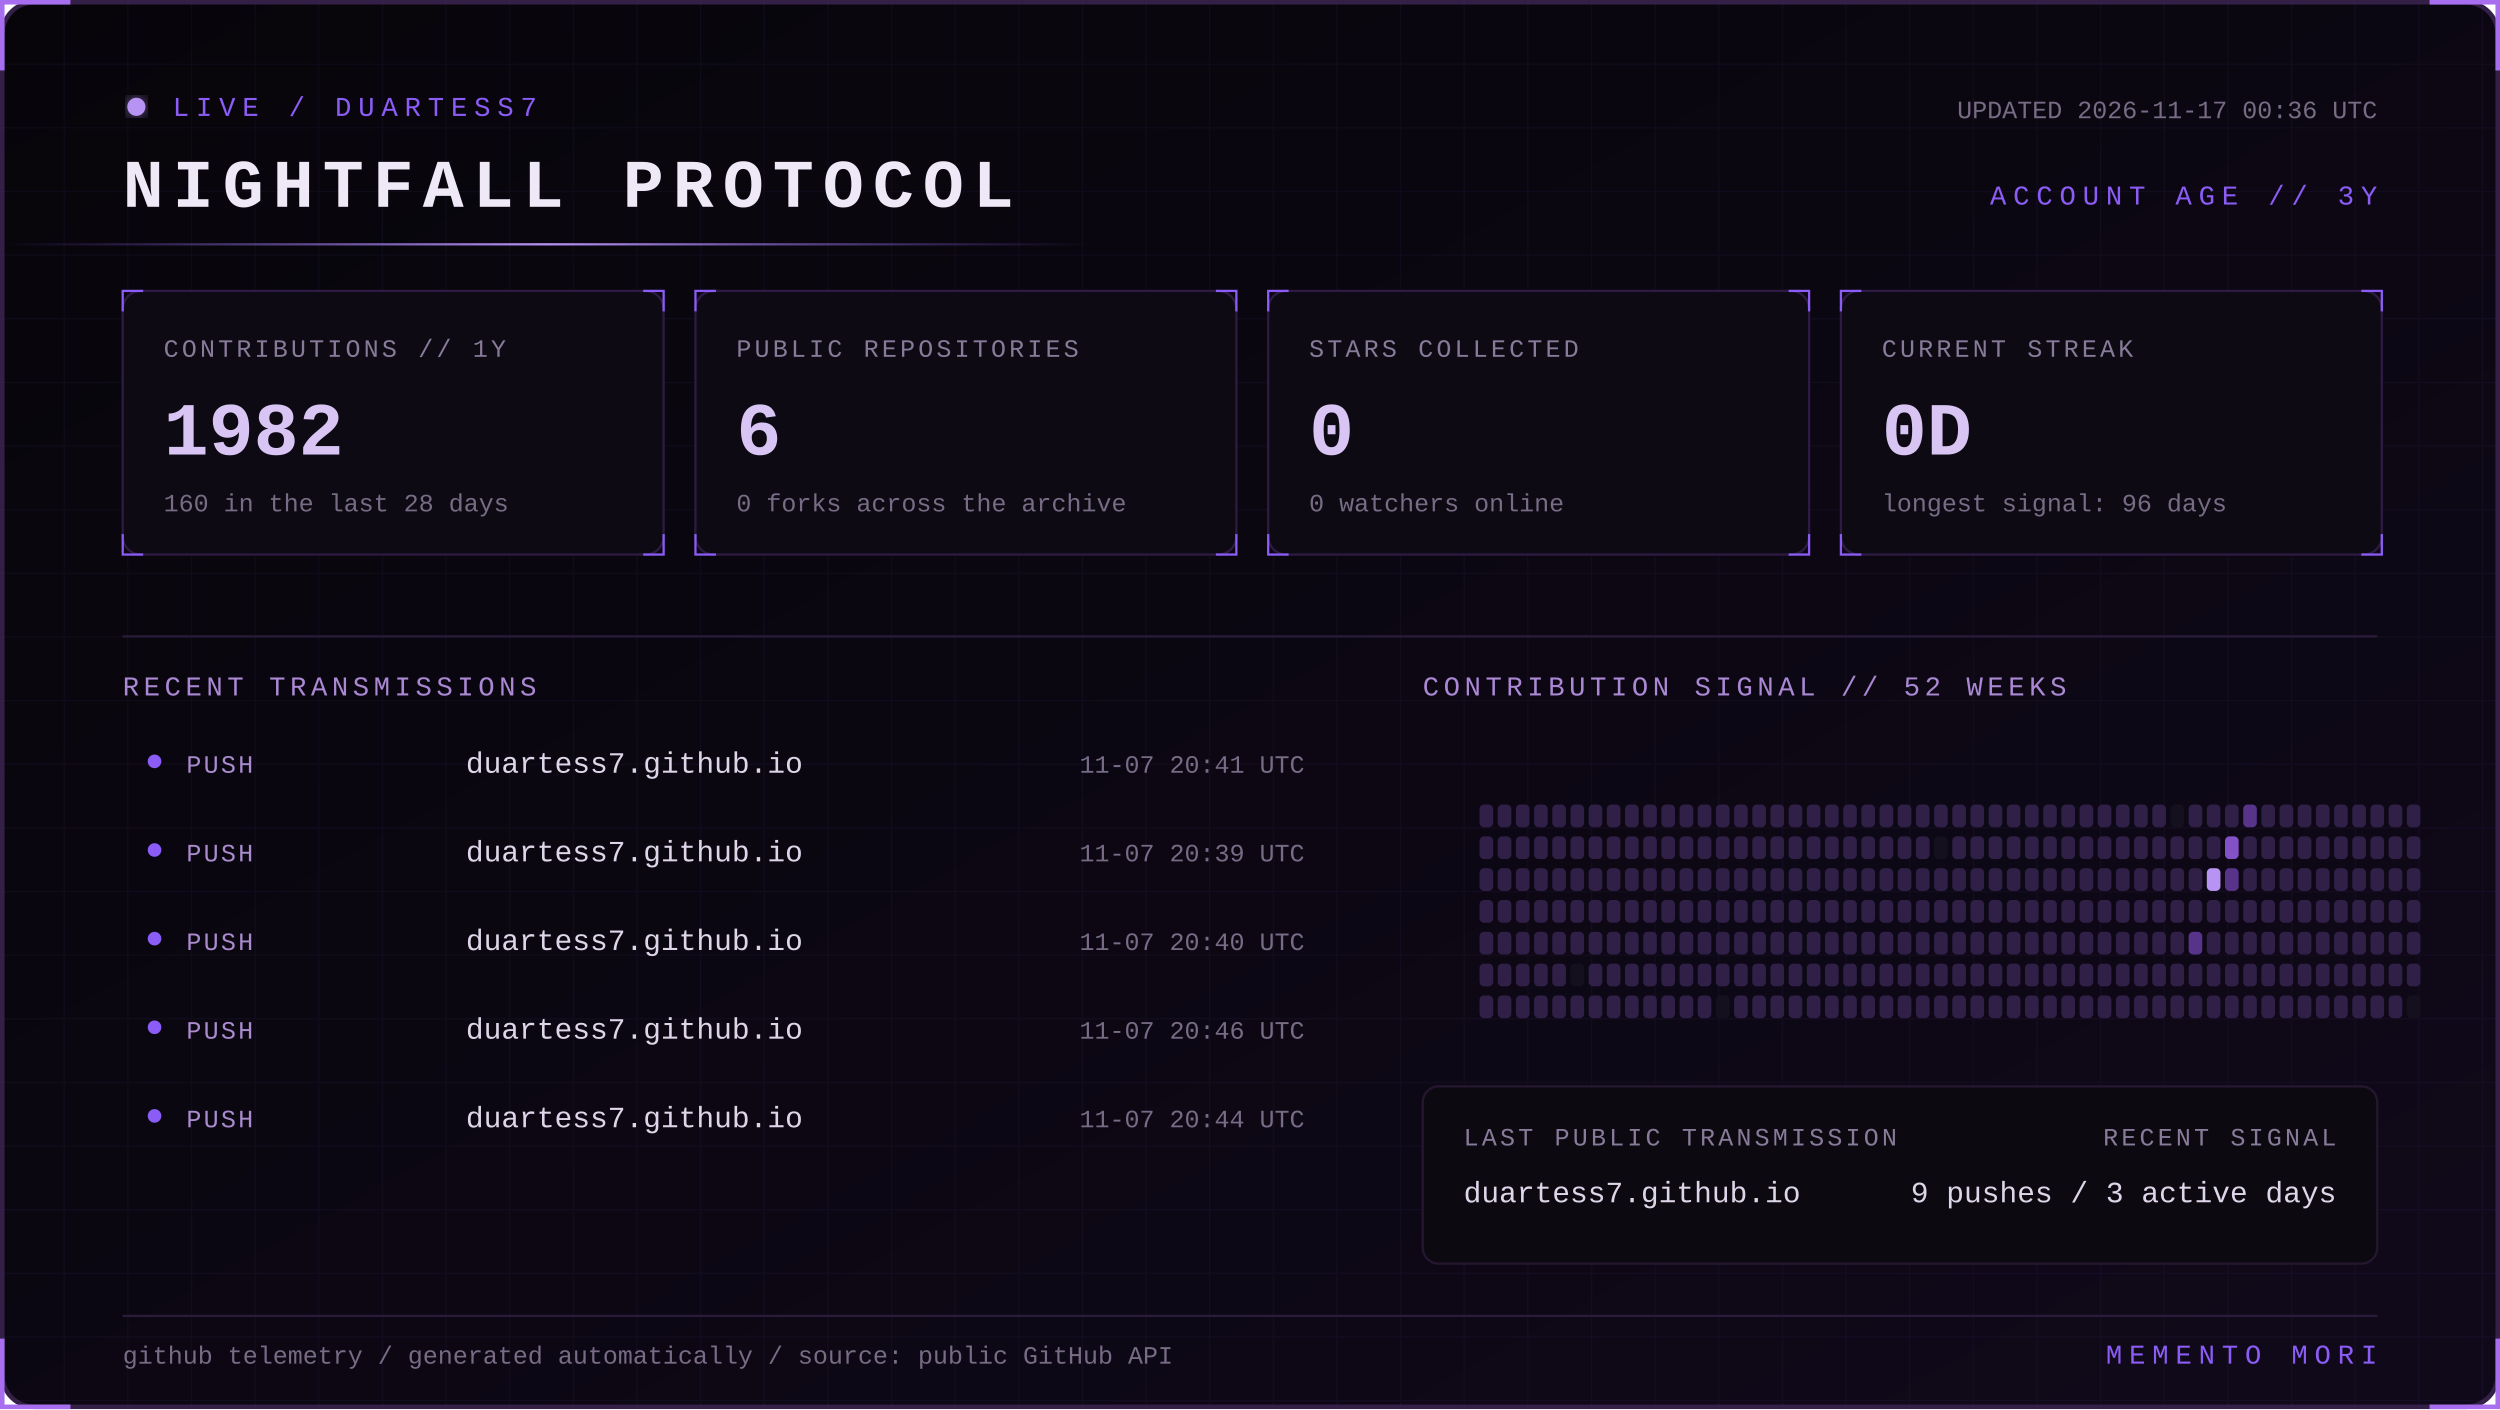
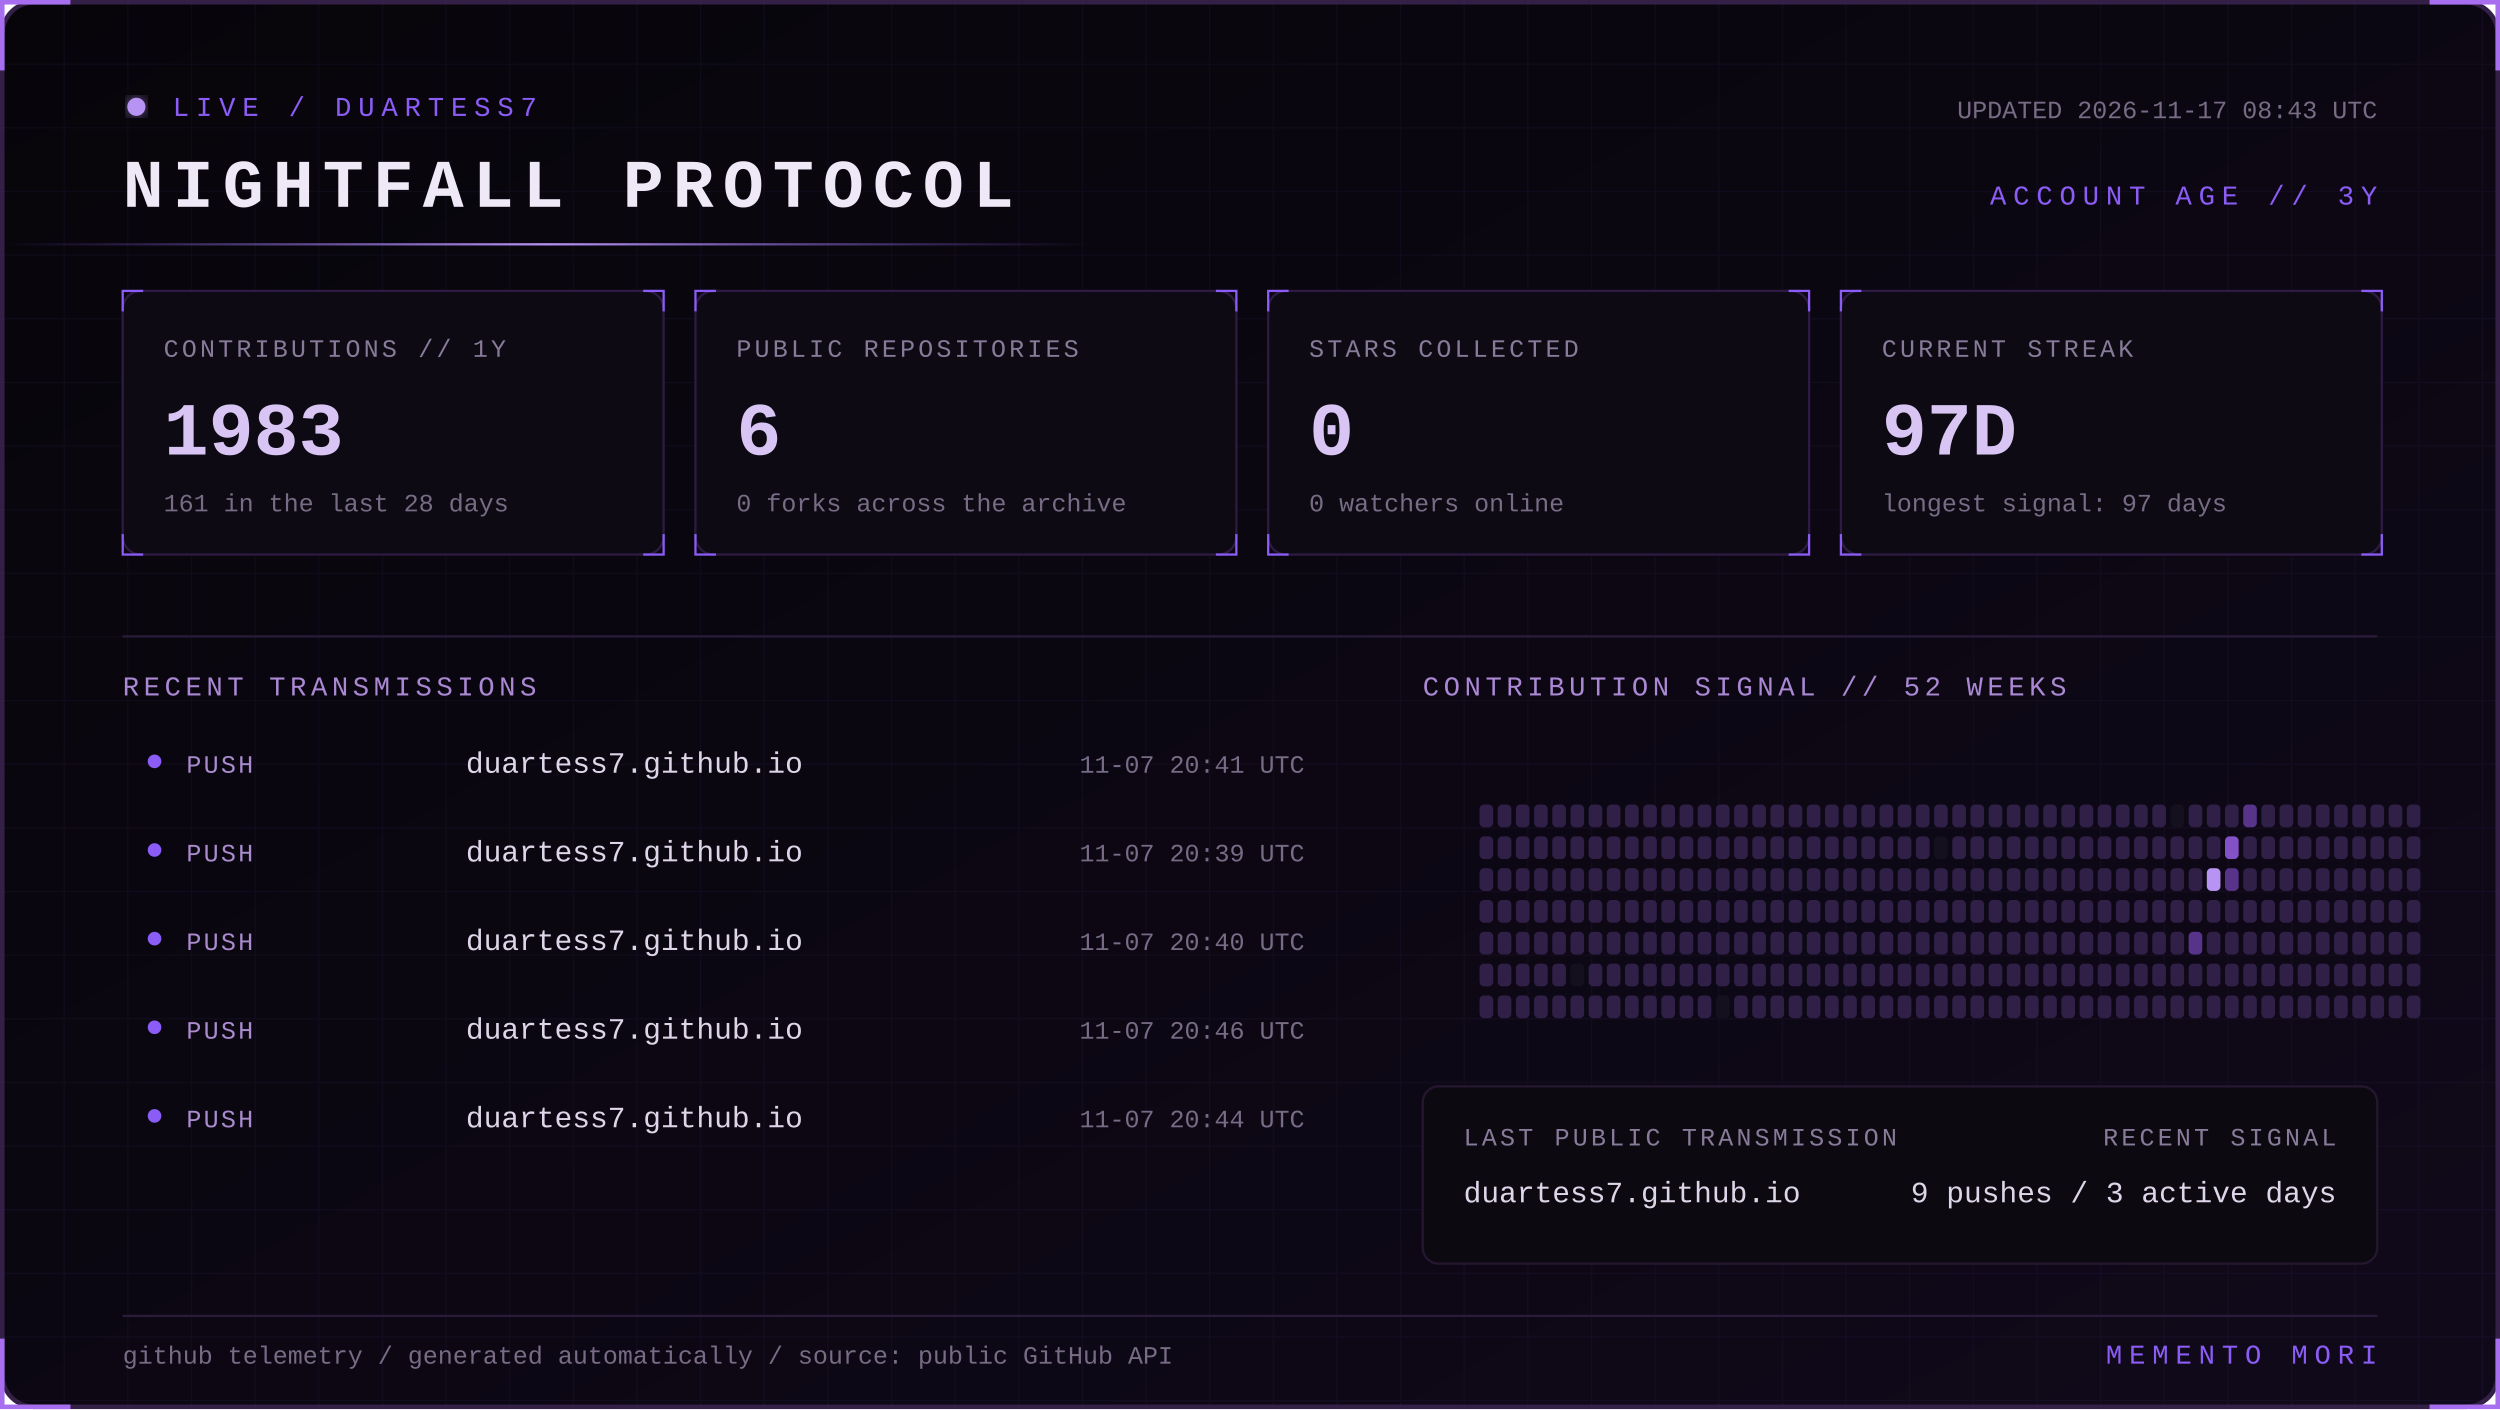
<svg xmlns="http://www.w3.org/2000/svg" width="1100" height="620" viewBox="0 0 1100 620" role="img" aria-labelledby="title desc">
  <defs>
    <linearGradient id="bg" x1="0" y1="0" x2="1" y2="1">
      <stop stop-color="#07050a" />
      <stop offset="1" stop-color="#10091a" />
    </linearGradient>
    <linearGradient id="beam">
      <stop stop-color="#8b5cf6" stop-opacity="0" />
      <stop offset=".5" stop-color="#b794f4" />
      <stop offset="1" stop-color="#8b5cf6" stop-opacity="0" />
    </linearGradient>
    <filter id="glow">
      <feGaussianBlur stdDeviation="4" result="b" />
      <feMerge>
        <feMergeNode in="b" />
        <feMergeNode in="SourceGraphic" />
      </feMerge>
    </filter>
    <pattern id="grid" width="28" height="28" patternUnits="userSpaceOnUse">
      <path d="M28 0H0V28" fill="none" stroke="#8b5cf6" stroke-opacity=".055" />
    </pattern>
    <style>
      text { font-family: Consolas, 'Courier New', monospace; }
      .kicker { fill:#8b5cf6; font-size:12px; letter-spacing:3px; }
      .title { fill:#eee8f7; font-size:30px; font-weight:700; letter-spacing:4px; }
      .label { fill:#887a99; font-size:11px; letter-spacing:1.4px; }
      .value { fill:#d8c5f4; font-size:33px; font-weight:700; }
      .detail,.pct { fill:#776b85; font-size:11px; }
      .section { fill:#aa88d4; font-size:12px; letter-spacing:2px; }
      .lang { fill:#ded5e8; font-size:13px; }
      .event { fill:#a98bce; font-size:11px; letter-spacing:1px; }
      .scan { animation:scan 5s linear infinite; }
      .blink { animation:blink 1.6s step-end infinite; }
      @keyframes scan { from { transform:translateX(-500px) } to { transform:translateX(1100px) } }
      @keyframes blink { 50% { opacity:.25 } }
    </style>
  </defs>
  <rect x="1" y="1" width="1098" height="618" rx="14" fill="url(#bg)" stroke="#342047" stroke-width="2" />
  <rect x="1" y="1" width="1098" height="618" rx="14" fill="url(#grid)" />
  <path d="M31 1H1v30 M1069 1h30v30 M1099 589v30h-30 M31 619H1v-30" stroke="#a76ff0" stroke-width="2" fill="none" />
  <g transform="translate(54 42)">
    <circle cx="6" cy="5" r="4" fill="#b794f4" filter="url(#glow)" class="blink" />
    <text x="22" y="9" class="kicker">LIVE / DUARTESS7</text>
    <text y="49" class="title">NIGHTFALL PROTOCOL</text>
-     <text x="992" y="10" text-anchor="end" class="detail">UPDATED 2026-11-17 00:36 UTC</text>
+     <text x="992" y="10" text-anchor="end" class="detail">UPDATED 2026-11-17 08:43 UTC</text>
    <text x="992" y="48" text-anchor="end" class="kicker">ACCOUNT AGE // 3Y</text>
  </g>
  <rect y="107" width="480" height="1" fill="url(#beam)" class="scan" />
  <g transform="translate(54 128)">
    <rect width="238" height="116" rx="8" fill="#0d0a13" stroke="#2d1b43" />
    <path d="M0 9V0h9 M229 0h9v9 M238 107v9h-9 M9 116H0v-9" stroke="#8b5cf6" fill="none" />
    <text x="18" y="29" class="label">CONTRIBUTIONS // 1Y</text>
-     <text x="18" y="72" class="value">1982</text>
-     <text x="18" y="97" class="detail">160 in the last 28 days</text>
+     <text x="18" y="72" class="value">1983</text>
+     <text x="18" y="97" class="detail">161 in the last 28 days</text>
  </g>
  <g transform="translate(306 128)">
    <rect width="238" height="116" rx="8" fill="#0d0a13" stroke="#2d1b43" />
    <path d="M0 9V0h9 M229 0h9v9 M238 107v9h-9 M9 116H0v-9" stroke="#8b5cf6" fill="none" />
    <text x="18" y="29" class="label">PUBLIC REPOSITORIES</text>
    <text x="18" y="72" class="value">6</text>
    <text x="18" y="97" class="detail">0 forks across the archive</text>
  </g>
  <g transform="translate(558 128)">
    <rect width="238" height="116" rx="8" fill="#0d0a13" stroke="#2d1b43" />
    <path d="M0 9V0h9 M229 0h9v9 M238 107v9h-9 M9 116H0v-9" stroke="#8b5cf6" fill="none" />
    <text x="18" y="29" class="label">STARS COLLECTED</text>
    <text x="18" y="72" class="value">0</text>
    <text x="18" y="97" class="detail">0 watchers online</text>
  </g>
  <g transform="translate(810 128)">
    <rect width="238" height="116" rx="8" fill="#0d0a13" stroke="#2d1b43" />
    <path d="M0 9V0h9 M229 0h9v9 M238 107v9h-9 M9 116H0v-9" stroke="#8b5cf6" fill="none" />
    <text x="18" y="29" class="label">CURRENT STREAK</text>
-     <text x="18" y="72" class="value">0D</text>
-     <text x="18" y="97" class="detail">longest signal: 96 days</text>
+     <text x="18" y="72" class="value">97D</text>
+     <text x="18" y="97" class="detail">longest signal: 97 days</text>
  </g>
  <path d="M54 280H1046" stroke="#291b39" />
  <text x="54" y="306" class="section">RECENT TRANSMISSIONS</text>
  <text x="626" y="306" class="section">CONTRIBUTION SIGNAL // 52 WEEKS</text>
  <circle cx="68" cy="335" r="3" fill="#8b5cf6" />
  <text x="82" y="340" class="event">PUSH</text>
  <text x="205" y="340" class="lang">duartess7.github.io</text>
  <text x="574" y="340" text-anchor="end" class="pct">11-07 20:41 UTC</text>
  <circle cx="68" cy="374" r="3" fill="#8b5cf6" />
  <text x="82" y="379" class="event">PUSH</text>
  <text x="205" y="379" class="lang">duartess7.github.io</text>
  <text x="574" y="379" text-anchor="end" class="pct">11-07 20:39 UTC</text>
  <circle cx="68" cy="413" r="3" fill="#8b5cf6" />
  <text x="82" y="418" class="event">PUSH</text>
  <text x="205" y="418" class="lang">duartess7.github.io</text>
  <text x="574" y="418" text-anchor="end" class="pct">11-07 20:40 UTC</text>
  <circle cx="68" cy="452" r="3" fill="#8b5cf6" />
  <text x="82" y="457" class="event">PUSH</text>
  <text x="205" y="457" class="lang">duartess7.github.io</text>
  <text x="574" y="457" text-anchor="end" class="pct">11-07 20:46 UTC</text>
  <circle cx="68" cy="491" r="3" fill="#8b5cf6" />
  <text x="82" y="496" class="event">PUSH</text>
  <text x="205" y="496" class="lang">duartess7.github.io</text>
  <text x="574" y="496" text-anchor="end" class="pct">11-07 20:44 UTC</text>
  <g>
    <rect x="651" y="354" width="6" height="10" rx="2" fill="#302047" />
    <rect x="651" y="368" width="6" height="10" rx="2" fill="#302047" />
    <rect x="651" y="382" width="6" height="10" rx="2" fill="#302047" />
    <rect x="651" y="396" width="6" height="10" rx="2" fill="#302047" />
    <rect x="651" y="410" width="6" height="10" rx="2" fill="#302047" />
    <rect x="651" y="424" width="6" height="10" rx="2" fill="#302047" />
    <rect x="651" y="438" width="6" height="10" rx="2" fill="#302047" />
    <rect x="659" y="354" width="6" height="10" rx="2" fill="#302047" />
    <rect x="659" y="368" width="6" height="10" rx="2" fill="#302047" />
    <rect x="659" y="382" width="6" height="10" rx="2" fill="#302047" />
    <rect x="659" y="396" width="6" height="10" rx="2" fill="#302047" />
    <rect x="659" y="410" width="6" height="10" rx="2" fill="#302047" />
    <rect x="659" y="424" width="6" height="10" rx="2" fill="#302047" />
    <rect x="659" y="438" width="6" height="10" rx="2" fill="#302047" />
    <rect x="667" y="354" width="6" height="10" rx="2" fill="#302047" />
    <rect x="667" y="368" width="6" height="10" rx="2" fill="#302047" />
    <rect x="667" y="382" width="6" height="10" rx="2" fill="#302047" />
    <rect x="667" y="396" width="6" height="10" rx="2" fill="#302047" />
    <rect x="667" y="410" width="6" height="10" rx="2" fill="#302047" />
    <rect x="667" y="424" width="6" height="10" rx="2" fill="#302047" />
    <rect x="667" y="438" width="6" height="10" rx="2" fill="#302047" />
    <rect x="675" y="354" width="6" height="10" rx="2" fill="#302047" />
    <rect x="675" y="368" width="6" height="10" rx="2" fill="#302047" />
    <rect x="675" y="382" width="6" height="10" rx="2" fill="#302047" />
    <rect x="675" y="396" width="6" height="10" rx="2" fill="#302047" />
    <rect x="675" y="410" width="6" height="10" rx="2" fill="#302047" />
    <rect x="675" y="424" width="6" height="10" rx="2" fill="#302047" />
    <rect x="675" y="438" width="6" height="10" rx="2" fill="#302047" />
    <rect x="683" y="354" width="6" height="10" rx="2" fill="#302047" />
    <rect x="683" y="368" width="6" height="10" rx="2" fill="#302047" />
    <rect x="683" y="382" width="6" height="10" rx="2" fill="#302047" />
    <rect x="683" y="396" width="6" height="10" rx="2" fill="#302047" />
    <rect x="683" y="410" width="6" height="10" rx="2" fill="#302047" />
    <rect x="683" y="424" width="6" height="10" rx="2" fill="#302047" />
    <rect x="683" y="438" width="6" height="10" rx="2" fill="#302047" />
    <rect x="691" y="354" width="6" height="10" rx="2" fill="#302047" />
    <rect x="691" y="368" width="6" height="10" rx="2" fill="#302047" />
    <rect x="691" y="382" width="6" height="10" rx="2" fill="#302047" />
    <rect x="691" y="396" width="6" height="10" rx="2" fill="#302047" />
    <rect x="691" y="410" width="6" height="10" rx="2" fill="#302047" />
    <rect x="691" y="424" width="6" height="10" rx="2" fill="#15101d" />
    <rect x="691" y="438" width="6" height="10" rx="2" fill="#302047" />
    <rect x="699" y="354" width="6" height="10" rx="2" fill="#302047" />
    <rect x="699" y="368" width="6" height="10" rx="2" fill="#302047" />
    <rect x="699" y="382" width="6" height="10" rx="2" fill="#302047" />
    <rect x="699" y="396" width="6" height="10" rx="2" fill="#302047" />
    <rect x="699" y="410" width="6" height="10" rx="2" fill="#302047" />
    <rect x="699" y="424" width="6" height="10" rx="2" fill="#302047" />
    <rect x="699" y="438" width="6" height="10" rx="2" fill="#302047" />
    <rect x="707" y="354" width="6" height="10" rx="2" fill="#302047" />
    <rect x="707" y="368" width="6" height="10" rx="2" fill="#302047" />
    <rect x="707" y="382" width="6" height="10" rx="2" fill="#302047" />
    <rect x="707" y="396" width="6" height="10" rx="2" fill="#302047" />
    <rect x="707" y="410" width="6" height="10" rx="2" fill="#302047" />
    <rect x="707" y="424" width="6" height="10" rx="2" fill="#302047" />
    <rect x="707" y="438" width="6" height="10" rx="2" fill="#302047" />
    <rect x="715" y="354" width="6" height="10" rx="2" fill="#302047" />
    <rect x="715" y="368" width="6" height="10" rx="2" fill="#302047" />
    <rect x="715" y="382" width="6" height="10" rx="2" fill="#302047" />
    <rect x="715" y="396" width="6" height="10" rx="2" fill="#302047" />
    <rect x="715" y="410" width="6" height="10" rx="2" fill="#302047" />
    <rect x="715" y="424" width="6" height="10" rx="2" fill="#302047" />
    <rect x="715" y="438" width="6" height="10" rx="2" fill="#302047" />
    <rect x="723" y="354" width="6" height="10" rx="2" fill="#302047" />
    <rect x="723" y="368" width="6" height="10" rx="2" fill="#302047" />
    <rect x="723" y="382" width="6" height="10" rx="2" fill="#302047" />
    <rect x="723" y="396" width="6" height="10" rx="2" fill="#302047" />
    <rect x="723" y="410" width="6" height="10" rx="2" fill="#302047" />
    <rect x="723" y="424" width="6" height="10" rx="2" fill="#302047" />
    <rect x="723" y="438" width="6" height="10" rx="2" fill="#302047" />
    <rect x="731" y="354" width="6" height="10" rx="2" fill="#302047" />
    <rect x="731" y="368" width="6" height="10" rx="2" fill="#302047" />
    <rect x="731" y="382" width="6" height="10" rx="2" fill="#302047" />
    <rect x="731" y="396" width="6" height="10" rx="2" fill="#302047" />
    <rect x="731" y="410" width="6" height="10" rx="2" fill="#302047" />
    <rect x="731" y="424" width="6" height="10" rx="2" fill="#302047" />
    <rect x="731" y="438" width="6" height="10" rx="2" fill="#302047" />
    <rect x="739" y="354" width="6" height="10" rx="2" fill="#302047" />
    <rect x="739" y="368" width="6" height="10" rx="2" fill="#302047" />
    <rect x="739" y="382" width="6" height="10" rx="2" fill="#302047" />
    <rect x="739" y="396" width="6" height="10" rx="2" fill="#302047" />
    <rect x="739" y="410" width="6" height="10" rx="2" fill="#302047" />
    <rect x="739" y="424" width="6" height="10" rx="2" fill="#302047" />
    <rect x="739" y="438" width="6" height="10" rx="2" fill="#302047" />
    <rect x="747" y="354" width="6" height="10" rx="2" fill="#302047" />
    <rect x="747" y="368" width="6" height="10" rx="2" fill="#302047" />
    <rect x="747" y="382" width="6" height="10" rx="2" fill="#302047" />
    <rect x="747" y="396" width="6" height="10" rx="2" fill="#302047" />
    <rect x="747" y="410" width="6" height="10" rx="2" fill="#302047" />
    <rect x="747" y="424" width="6" height="10" rx="2" fill="#302047" />
    <rect x="747" y="438" width="6" height="10" rx="2" fill="#302047" />
    <rect x="755" y="354" width="6" height="10" rx="2" fill="#302047" />
    <rect x="755" y="368" width="6" height="10" rx="2" fill="#302047" />
    <rect x="755" y="382" width="6" height="10" rx="2" fill="#302047" />
    <rect x="755" y="396" width="6" height="10" rx="2" fill="#302047" />
    <rect x="755" y="410" width="6" height="10" rx="2" fill="#302047" />
    <rect x="755" y="424" width="6" height="10" rx="2" fill="#302047" />
    <rect x="755" y="438" width="6" height="10" rx="2" fill="#15101d" />
    <rect x="763" y="354" width="6" height="10" rx="2" fill="#302047" />
    <rect x="763" y="368" width="6" height="10" rx="2" fill="#302047" />
    <rect x="763" y="382" width="6" height="10" rx="2" fill="#302047" />
    <rect x="763" y="396" width="6" height="10" rx="2" fill="#302047" />
    <rect x="763" y="410" width="6" height="10" rx="2" fill="#302047" />
    <rect x="763" y="424" width="6" height="10" rx="2" fill="#302047" />
    <rect x="763" y="438" width="6" height="10" rx="2" fill="#302047" />
    <rect x="771" y="354" width="6" height="10" rx="2" fill="#302047" />
    <rect x="771" y="368" width="6" height="10" rx="2" fill="#302047" />
    <rect x="771" y="382" width="6" height="10" rx="2" fill="#302047" />
    <rect x="771" y="396" width="6" height="10" rx="2" fill="#302047" />
    <rect x="771" y="410" width="6" height="10" rx="2" fill="#302047" />
    <rect x="771" y="424" width="6" height="10" rx="2" fill="#302047" />
    <rect x="771" y="438" width="6" height="10" rx="2" fill="#302047" />
    <rect x="779" y="354" width="6" height="10" rx="2" fill="#302047" />
    <rect x="779" y="368" width="6" height="10" rx="2" fill="#302047" />
    <rect x="779" y="382" width="6" height="10" rx="2" fill="#302047" />
    <rect x="779" y="396" width="6" height="10" rx="2" fill="#302047" />
    <rect x="779" y="410" width="6" height="10" rx="2" fill="#302047" />
    <rect x="779" y="424" width="6" height="10" rx="2" fill="#302047" />
    <rect x="779" y="438" width="6" height="10" rx="2" fill="#302047" />
    <rect x="787" y="354" width="6" height="10" rx="2" fill="#302047" />
    <rect x="787" y="368" width="6" height="10" rx="2" fill="#302047" />
    <rect x="787" y="382" width="6" height="10" rx="2" fill="#302047" />
    <rect x="787" y="396" width="6" height="10" rx="2" fill="#302047" />
    <rect x="787" y="410" width="6" height="10" rx="2" fill="#302047" />
    <rect x="787" y="424" width="6" height="10" rx="2" fill="#302047" />
    <rect x="787" y="438" width="6" height="10" rx="2" fill="#302047" />
    <rect x="795" y="354" width="6" height="10" rx="2" fill="#302047" />
    <rect x="795" y="368" width="6" height="10" rx="2" fill="#302047" />
    <rect x="795" y="382" width="6" height="10" rx="2" fill="#302047" />
    <rect x="795" y="396" width="6" height="10" rx="2" fill="#302047" />
    <rect x="795" y="410" width="6" height="10" rx="2" fill="#302047" />
    <rect x="795" y="424" width="6" height="10" rx="2" fill="#302047" />
    <rect x="795" y="438" width="6" height="10" rx="2" fill="#302047" />
    <rect x="803" y="354" width="6" height="10" rx="2" fill="#302047" />
    <rect x="803" y="368" width="6" height="10" rx="2" fill="#302047" />
    <rect x="803" y="382" width="6" height="10" rx="2" fill="#302047" />
    <rect x="803" y="396" width="6" height="10" rx="2" fill="#302047" />
    <rect x="803" y="410" width="6" height="10" rx="2" fill="#302047" />
    <rect x="803" y="424" width="6" height="10" rx="2" fill="#302047" />
    <rect x="803" y="438" width="6" height="10" rx="2" fill="#302047" />
    <rect x="811" y="354" width="6" height="10" rx="2" fill="#302047" />
    <rect x="811" y="368" width="6" height="10" rx="2" fill="#302047" />
    <rect x="811" y="382" width="6" height="10" rx="2" fill="#302047" />
    <rect x="811" y="396" width="6" height="10" rx="2" fill="#302047" />
    <rect x="811" y="410" width="6" height="10" rx="2" fill="#302047" />
    <rect x="811" y="424" width="6" height="10" rx="2" fill="#302047" />
    <rect x="811" y="438" width="6" height="10" rx="2" fill="#302047" />
    <rect x="819" y="354" width="6" height="10" rx="2" fill="#302047" />
    <rect x="819" y="368" width="6" height="10" rx="2" fill="#302047" />
    <rect x="819" y="382" width="6" height="10" rx="2" fill="#302047" />
    <rect x="819" y="396" width="6" height="10" rx="2" fill="#302047" />
    <rect x="819" y="410" width="6" height="10" rx="2" fill="#302047" />
    <rect x="819" y="424" width="6" height="10" rx="2" fill="#302047" />
    <rect x="819" y="438" width="6" height="10" rx="2" fill="#302047" />
    <rect x="827" y="354" width="6" height="10" rx="2" fill="#302047" />
    <rect x="827" y="368" width="6" height="10" rx="2" fill="#302047" />
    <rect x="827" y="382" width="6" height="10" rx="2" fill="#302047" />
    <rect x="827" y="396" width="6" height="10" rx="2" fill="#302047" />
    <rect x="827" y="410" width="6" height="10" rx="2" fill="#302047" />
    <rect x="827" y="424" width="6" height="10" rx="2" fill="#302047" />
    <rect x="827" y="438" width="6" height="10" rx="2" fill="#302047" />
    <rect x="835" y="354" width="6" height="10" rx="2" fill="#302047" />
    <rect x="835" y="368" width="6" height="10" rx="2" fill="#302047" />
    <rect x="835" y="382" width="6" height="10" rx="2" fill="#302047" />
    <rect x="835" y="396" width="6" height="10" rx="2" fill="#302047" />
    <rect x="835" y="410" width="6" height="10" rx="2" fill="#302047" />
    <rect x="835" y="424" width="6" height="10" rx="2" fill="#302047" />
    <rect x="835" y="438" width="6" height="10" rx="2" fill="#302047" />
    <rect x="843" y="354" width="6" height="10" rx="2" fill="#302047" />
    <rect x="843" y="368" width="6" height="10" rx="2" fill="#302047" />
    <rect x="843" y="382" width="6" height="10" rx="2" fill="#302047" />
    <rect x="843" y="396" width="6" height="10" rx="2" fill="#302047" />
    <rect x="843" y="410" width="6" height="10" rx="2" fill="#302047" />
    <rect x="843" y="424" width="6" height="10" rx="2" fill="#302047" />
    <rect x="843" y="438" width="6" height="10" rx="2" fill="#302047" />
    <rect x="851" y="354" width="6" height="10" rx="2" fill="#302047" />
    <rect x="851" y="368" width="6" height="10" rx="2" fill="#15101d" />
    <rect x="851" y="382" width="6" height="10" rx="2" fill="#302047" />
    <rect x="851" y="396" width="6" height="10" rx="2" fill="#302047" />
    <rect x="851" y="410" width="6" height="10" rx="2" fill="#302047" />
    <rect x="851" y="424" width="6" height="10" rx="2" fill="#302047" />
    <rect x="851" y="438" width="6" height="10" rx="2" fill="#302047" />
    <rect x="859" y="354" width="6" height="10" rx="2" fill="#302047" />
    <rect x="859" y="368" width="6" height="10" rx="2" fill="#302047" />
    <rect x="859" y="382" width="6" height="10" rx="2" fill="#302047" />
    <rect x="859" y="396" width="6" height="10" rx="2" fill="#302047" />
    <rect x="859" y="410" width="6" height="10" rx="2" fill="#302047" />
    <rect x="859" y="424" width="6" height="10" rx="2" fill="#302047" />
    <rect x="859" y="438" width="6" height="10" rx="2" fill="#302047" />
    <rect x="867" y="354" width="6" height="10" rx="2" fill="#302047" />
    <rect x="867" y="368" width="6" height="10" rx="2" fill="#302047" />
    <rect x="867" y="382" width="6" height="10" rx="2" fill="#302047" />
    <rect x="867" y="396" width="6" height="10" rx="2" fill="#302047" />
    <rect x="867" y="410" width="6" height="10" rx="2" fill="#302047" />
    <rect x="867" y="424" width="6" height="10" rx="2" fill="#302047" />
    <rect x="867" y="438" width="6" height="10" rx="2" fill="#302047" />
    <rect x="875" y="354" width="6" height="10" rx="2" fill="#302047" />
    <rect x="875" y="368" width="6" height="10" rx="2" fill="#302047" />
    <rect x="875" y="382" width="6" height="10" rx="2" fill="#302047" />
    <rect x="875" y="396" width="6" height="10" rx="2" fill="#302047" />
    <rect x="875" y="410" width="6" height="10" rx="2" fill="#302047" />
    <rect x="875" y="424" width="6" height="10" rx="2" fill="#302047" />
    <rect x="875" y="438" width="6" height="10" rx="2" fill="#302047" />
    <rect x="883" y="354" width="6" height="10" rx="2" fill="#302047" />
    <rect x="883" y="368" width="6" height="10" rx="2" fill="#302047" />
    <rect x="883" y="382" width="6" height="10" rx="2" fill="#302047" />
    <rect x="883" y="396" width="6" height="10" rx="2" fill="#302047" />
    <rect x="883" y="410" width="6" height="10" rx="2" fill="#302047" />
    <rect x="883" y="424" width="6" height="10" rx="2" fill="#302047" />
    <rect x="883" y="438" width="6" height="10" rx="2" fill="#302047" />
    <rect x="891" y="354" width="6" height="10" rx="2" fill="#302047" />
    <rect x="891" y="368" width="6" height="10" rx="2" fill="#302047" />
    <rect x="891" y="382" width="6" height="10" rx="2" fill="#302047" />
    <rect x="891" y="396" width="6" height="10" rx="2" fill="#302047" />
    <rect x="891" y="410" width="6" height="10" rx="2" fill="#302047" />
    <rect x="891" y="424" width="6" height="10" rx="2" fill="#302047" />
    <rect x="891" y="438" width="6" height="10" rx="2" fill="#302047" />
    <rect x="899" y="354" width="6" height="10" rx="2" fill="#302047" />
    <rect x="899" y="368" width="6" height="10" rx="2" fill="#302047" />
    <rect x="899" y="382" width="6" height="10" rx="2" fill="#302047" />
    <rect x="899" y="396" width="6" height="10" rx="2" fill="#302047" />
    <rect x="899" y="410" width="6" height="10" rx="2" fill="#302047" />
    <rect x="899" y="424" width="6" height="10" rx="2" fill="#302047" />
    <rect x="899" y="438" width="6" height="10" rx="2" fill="#302047" />
    <rect x="907" y="354" width="6" height="10" rx="2" fill="#302047" />
    <rect x="907" y="368" width="6" height="10" rx="2" fill="#302047" />
    <rect x="907" y="382" width="6" height="10" rx="2" fill="#302047" />
    <rect x="907" y="396" width="6" height="10" rx="2" fill="#302047" />
    <rect x="907" y="410" width="6" height="10" rx="2" fill="#302047" />
    <rect x="907" y="424" width="6" height="10" rx="2" fill="#302047" />
    <rect x="907" y="438" width="6" height="10" rx="2" fill="#302047" />
    <rect x="915" y="354" width="6" height="10" rx="2" fill="#302047" />
    <rect x="915" y="368" width="6" height="10" rx="2" fill="#302047" />
    <rect x="915" y="382" width="6" height="10" rx="2" fill="#302047" />
    <rect x="915" y="396" width="6" height="10" rx="2" fill="#302047" />
    <rect x="915" y="410" width="6" height="10" rx="2" fill="#302047" />
    <rect x="915" y="424" width="6" height="10" rx="2" fill="#302047" />
    <rect x="915" y="438" width="6" height="10" rx="2" fill="#302047" />
    <rect x="923" y="354" width="6" height="10" rx="2" fill="#302047" />
    <rect x="923" y="368" width="6" height="10" rx="2" fill="#302047" />
    <rect x="923" y="382" width="6" height="10" rx="2" fill="#302047" />
    <rect x="923" y="396" width="6" height="10" rx="2" fill="#302047" />
    <rect x="923" y="410" width="6" height="10" rx="2" fill="#302047" />
    <rect x="923" y="424" width="6" height="10" rx="2" fill="#302047" />
    <rect x="923" y="438" width="6" height="10" rx="2" fill="#302047" />
    <rect x="931" y="354" width="6" height="10" rx="2" fill="#302047" />
    <rect x="931" y="368" width="6" height="10" rx="2" fill="#302047" />
    <rect x="931" y="382" width="6" height="10" rx="2" fill="#302047" />
    <rect x="931" y="396" width="6" height="10" rx="2" fill="#302047" />
    <rect x="931" y="410" width="6" height="10" rx="2" fill="#302047" />
    <rect x="931" y="424" width="6" height="10" rx="2" fill="#302047" />
    <rect x="931" y="438" width="6" height="10" rx="2" fill="#302047" />
    <rect x="939" y="354" width="6" height="10" rx="2" fill="#302047" />
    <rect x="939" y="368" width="6" height="10" rx="2" fill="#302047" />
    <rect x="939" y="382" width="6" height="10" rx="2" fill="#302047" />
    <rect x="939" y="396" width="6" height="10" rx="2" fill="#302047" />
    <rect x="939" y="410" width="6" height="10" rx="2" fill="#302047" />
    <rect x="939" y="424" width="6" height="10" rx="2" fill="#302047" />
    <rect x="939" y="438" width="6" height="10" rx="2" fill="#302047" />
    <rect x="947" y="354" width="6" height="10" rx="2" fill="#302047" />
    <rect x="947" y="368" width="6" height="10" rx="2" fill="#302047" />
    <rect x="947" y="382" width="6" height="10" rx="2" fill="#302047" />
    <rect x="947" y="396" width="6" height="10" rx="2" fill="#302047" />
    <rect x="947" y="410" width="6" height="10" rx="2" fill="#302047" />
    <rect x="947" y="424" width="6" height="10" rx="2" fill="#302047" />
    <rect x="947" y="438" width="6" height="10" rx="2" fill="#302047" />
    <rect x="955" y="354" width="6" height="10" rx="2" fill="#15101d" />
    <rect x="955" y="368" width="6" height="10" rx="2" fill="#302047" />
    <rect x="955" y="382" width="6" height="10" rx="2" fill="#302047" />
    <rect x="955" y="396" width="6" height="10" rx="2" fill="#302047" />
    <rect x="955" y="410" width="6" height="10" rx="2" fill="#302047" />
    <rect x="955" y="424" width="6" height="10" rx="2" fill="#302047" />
    <rect x="955" y="438" width="6" height="10" rx="2" fill="#302047" />
    <rect x="963" y="354" width="6" height="10" rx="2" fill="#302047" />
    <rect x="963" y="368" width="6" height="10" rx="2" fill="#302047" />
    <rect x="963" y="382" width="6" height="10" rx="2" fill="#302047" />
    <rect x="963" y="396" width="6" height="10" rx="2" fill="#302047" />
    <rect x="963" y="410" width="6" height="10" rx="2" fill="#57338a" />
    <rect x="963" y="424" width="6" height="10" rx="2" fill="#302047" />
    <rect x="963" y="438" width="6" height="10" rx="2" fill="#302047" />
    <rect x="971" y="354" width="6" height="10" rx="2" fill="#302047" />
    <rect x="971" y="368" width="6" height="10" rx="2" fill="#302047" />
    <rect x="971" y="382" width="6" height="10" rx="2" fill="#b794f4" />
    <rect x="971" y="396" width="6" height="10" rx="2" fill="#302047" />
    <rect x="971" y="410" width="6" height="10" rx="2" fill="#302047" />
    <rect x="971" y="424" width="6" height="10" rx="2" fill="#302047" />
    <rect x="971" y="438" width="6" height="10" rx="2" fill="#302047" />
    <rect x="979" y="354" width="6" height="10" rx="2" fill="#302047" />
    <rect x="979" y="368" width="6" height="10" rx="2" fill="#8452c7" />
    <rect x="979" y="382" width="6" height="10" rx="2" fill="#57338a" />
    <rect x="979" y="396" width="6" height="10" rx="2" fill="#302047" />
    <rect x="979" y="410" width="6" height="10" rx="2" fill="#302047" />
    <rect x="979" y="424" width="6" height="10" rx="2" fill="#302047" />
    <rect x="979" y="438" width="6" height="10" rx="2" fill="#302047" />
    <rect x="987" y="354" width="6" height="10" rx="2" fill="#57338a" />
    <rect x="987" y="368" width="6" height="10" rx="2" fill="#302047" />
    <rect x="987" y="382" width="6" height="10" rx="2" fill="#302047" />
    <rect x="987" y="396" width="6" height="10" rx="2" fill="#302047" />
    <rect x="987" y="410" width="6" height="10" rx="2" fill="#302047" />
    <rect x="987" y="424" width="6" height="10" rx="2" fill="#302047" />
    <rect x="987" y="438" width="6" height="10" rx="2" fill="#302047" />
    <rect x="995" y="354" width="6" height="10" rx="2" fill="#302047" />
    <rect x="995" y="368" width="6" height="10" rx="2" fill="#302047" />
    <rect x="995" y="382" width="6" height="10" rx="2" fill="#302047" />
    <rect x="995" y="396" width="6" height="10" rx="2" fill="#302047" />
    <rect x="995" y="410" width="6" height="10" rx="2" fill="#302047" />
    <rect x="995" y="424" width="6" height="10" rx="2" fill="#302047" />
    <rect x="995" y="438" width="6" height="10" rx="2" fill="#302047" />
    <rect x="1003" y="354" width="6" height="10" rx="2" fill="#302047" />
    <rect x="1003" y="368" width="6" height="10" rx="2" fill="#302047" />
    <rect x="1003" y="382" width="6" height="10" rx="2" fill="#302047" />
    <rect x="1003" y="396" width="6" height="10" rx="2" fill="#302047" />
    <rect x="1003" y="410" width="6" height="10" rx="2" fill="#302047" />
    <rect x="1003" y="424" width="6" height="10" rx="2" fill="#302047" />
    <rect x="1003" y="438" width="6" height="10" rx="2" fill="#302047" />
    <rect x="1011" y="354" width="6" height="10" rx="2" fill="#302047" />
    <rect x="1011" y="368" width="6" height="10" rx="2" fill="#302047" />
    <rect x="1011" y="382" width="6" height="10" rx="2" fill="#302047" />
    <rect x="1011" y="396" width="6" height="10" rx="2" fill="#302047" />
    <rect x="1011" y="410" width="6" height="10" rx="2" fill="#302047" />
    <rect x="1011" y="424" width="6" height="10" rx="2" fill="#302047" />
    <rect x="1011" y="438" width="6" height="10" rx="2" fill="#302047" />
    <rect x="1019" y="354" width="6" height="10" rx="2" fill="#302047" />
    <rect x="1019" y="368" width="6" height="10" rx="2" fill="#302047" />
    <rect x="1019" y="382" width="6" height="10" rx="2" fill="#302047" />
    <rect x="1019" y="396" width="6" height="10" rx="2" fill="#302047" />
    <rect x="1019" y="410" width="6" height="10" rx="2" fill="#302047" />
    <rect x="1019" y="424" width="6" height="10" rx="2" fill="#302047" />
    <rect x="1019" y="438" width="6" height="10" rx="2" fill="#302047" />
    <rect x="1027" y="354" width="6" height="10" rx="2" fill="#302047" />
    <rect x="1027" y="368" width="6" height="10" rx="2" fill="#302047" />
    <rect x="1027" y="382" width="6" height="10" rx="2" fill="#302047" />
    <rect x="1027" y="396" width="6" height="10" rx="2" fill="#302047" />
    <rect x="1027" y="410" width="6" height="10" rx="2" fill="#302047" />
    <rect x="1027" y="424" width="6" height="10" rx="2" fill="#302047" />
    <rect x="1027" y="438" width="6" height="10" rx="2" fill="#302047" />
    <rect x="1035" y="354" width="6" height="10" rx="2" fill="#302047" />
    <rect x="1035" y="368" width="6" height="10" rx="2" fill="#302047" />
    <rect x="1035" y="382" width="6" height="10" rx="2" fill="#302047" />
    <rect x="1035" y="396" width="6" height="10" rx="2" fill="#302047" />
    <rect x="1035" y="410" width="6" height="10" rx="2" fill="#302047" />
    <rect x="1035" y="424" width="6" height="10" rx="2" fill="#302047" />
    <rect x="1035" y="438" width="6" height="10" rx="2" fill="#302047" />
    <rect x="1043" y="354" width="6" height="10" rx="2" fill="#302047" />
    <rect x="1043" y="368" width="6" height="10" rx="2" fill="#302047" />
    <rect x="1043" y="382" width="6" height="10" rx="2" fill="#302047" />
    <rect x="1043" y="396" width="6" height="10" rx="2" fill="#302047" />
    <rect x="1043" y="410" width="6" height="10" rx="2" fill="#302047" />
    <rect x="1043" y="424" width="6" height="10" rx="2" fill="#302047" />
    <rect x="1043" y="438" width="6" height="10" rx="2" fill="#302047" />
    <rect x="1051" y="354" width="6" height="10" rx="2" fill="#302047" />
    <rect x="1051" y="368" width="6" height="10" rx="2" fill="#302047" />
    <rect x="1051" y="382" width="6" height="10" rx="2" fill="#302047" />
    <rect x="1051" y="396" width="6" height="10" rx="2" fill="#302047" />
    <rect x="1051" y="410" width="6" height="10" rx="2" fill="#302047" />
    <rect x="1051" y="424" width="6" height="10" rx="2" fill="#302047" />
    <rect x="1051" y="438" width="6" height="10" rx="2" fill="#302047" />
    <rect x="1059" y="354" width="6" height="10" rx="2" fill="#302047" />
    <rect x="1059" y="368" width="6" height="10" rx="2" fill="#302047" />
    <rect x="1059" y="382" width="6" height="10" rx="2" fill="#302047" />
    <rect x="1059" y="396" width="6" height="10" rx="2" fill="#302047" />
    <rect x="1059" y="410" width="6" height="10" rx="2" fill="#302047" />
    <rect x="1059" y="424" width="6" height="10" rx="2" fill="#302047" />
-     <rect x="1059" y="438" width="6" height="10" rx="2" fill="#15101d" />
+     <rect x="1059" y="438" width="6" height="10" rx="2" fill="#302047" />
  </g>
  <g transform="translate(626 478)">
    <rect width="420" height="78" rx="7" fill="#0c0911" stroke="#24172f" />
    <text x="18" y="26" class="label">LAST PUBLIC TRANSMISSION</text>
    <text x="18" y="51" class="lang">duartess7.github.io</text>
    <text x="402" y="26" text-anchor="end" class="label">RECENT SIGNAL</text>
    <text x="402" y="51" text-anchor="end" class="lang">9 pushes / 3 active days</text>
  </g>
  <path d="M54 579H1046" stroke="#291b39" />
  <text x="54" y="600" class="detail">github telemetry / generated automatically / source: public GitHub API</text>
  <text x="1046" y="600" text-anchor="end" class="kicker">MEMENTO MORI</text>
</svg>
